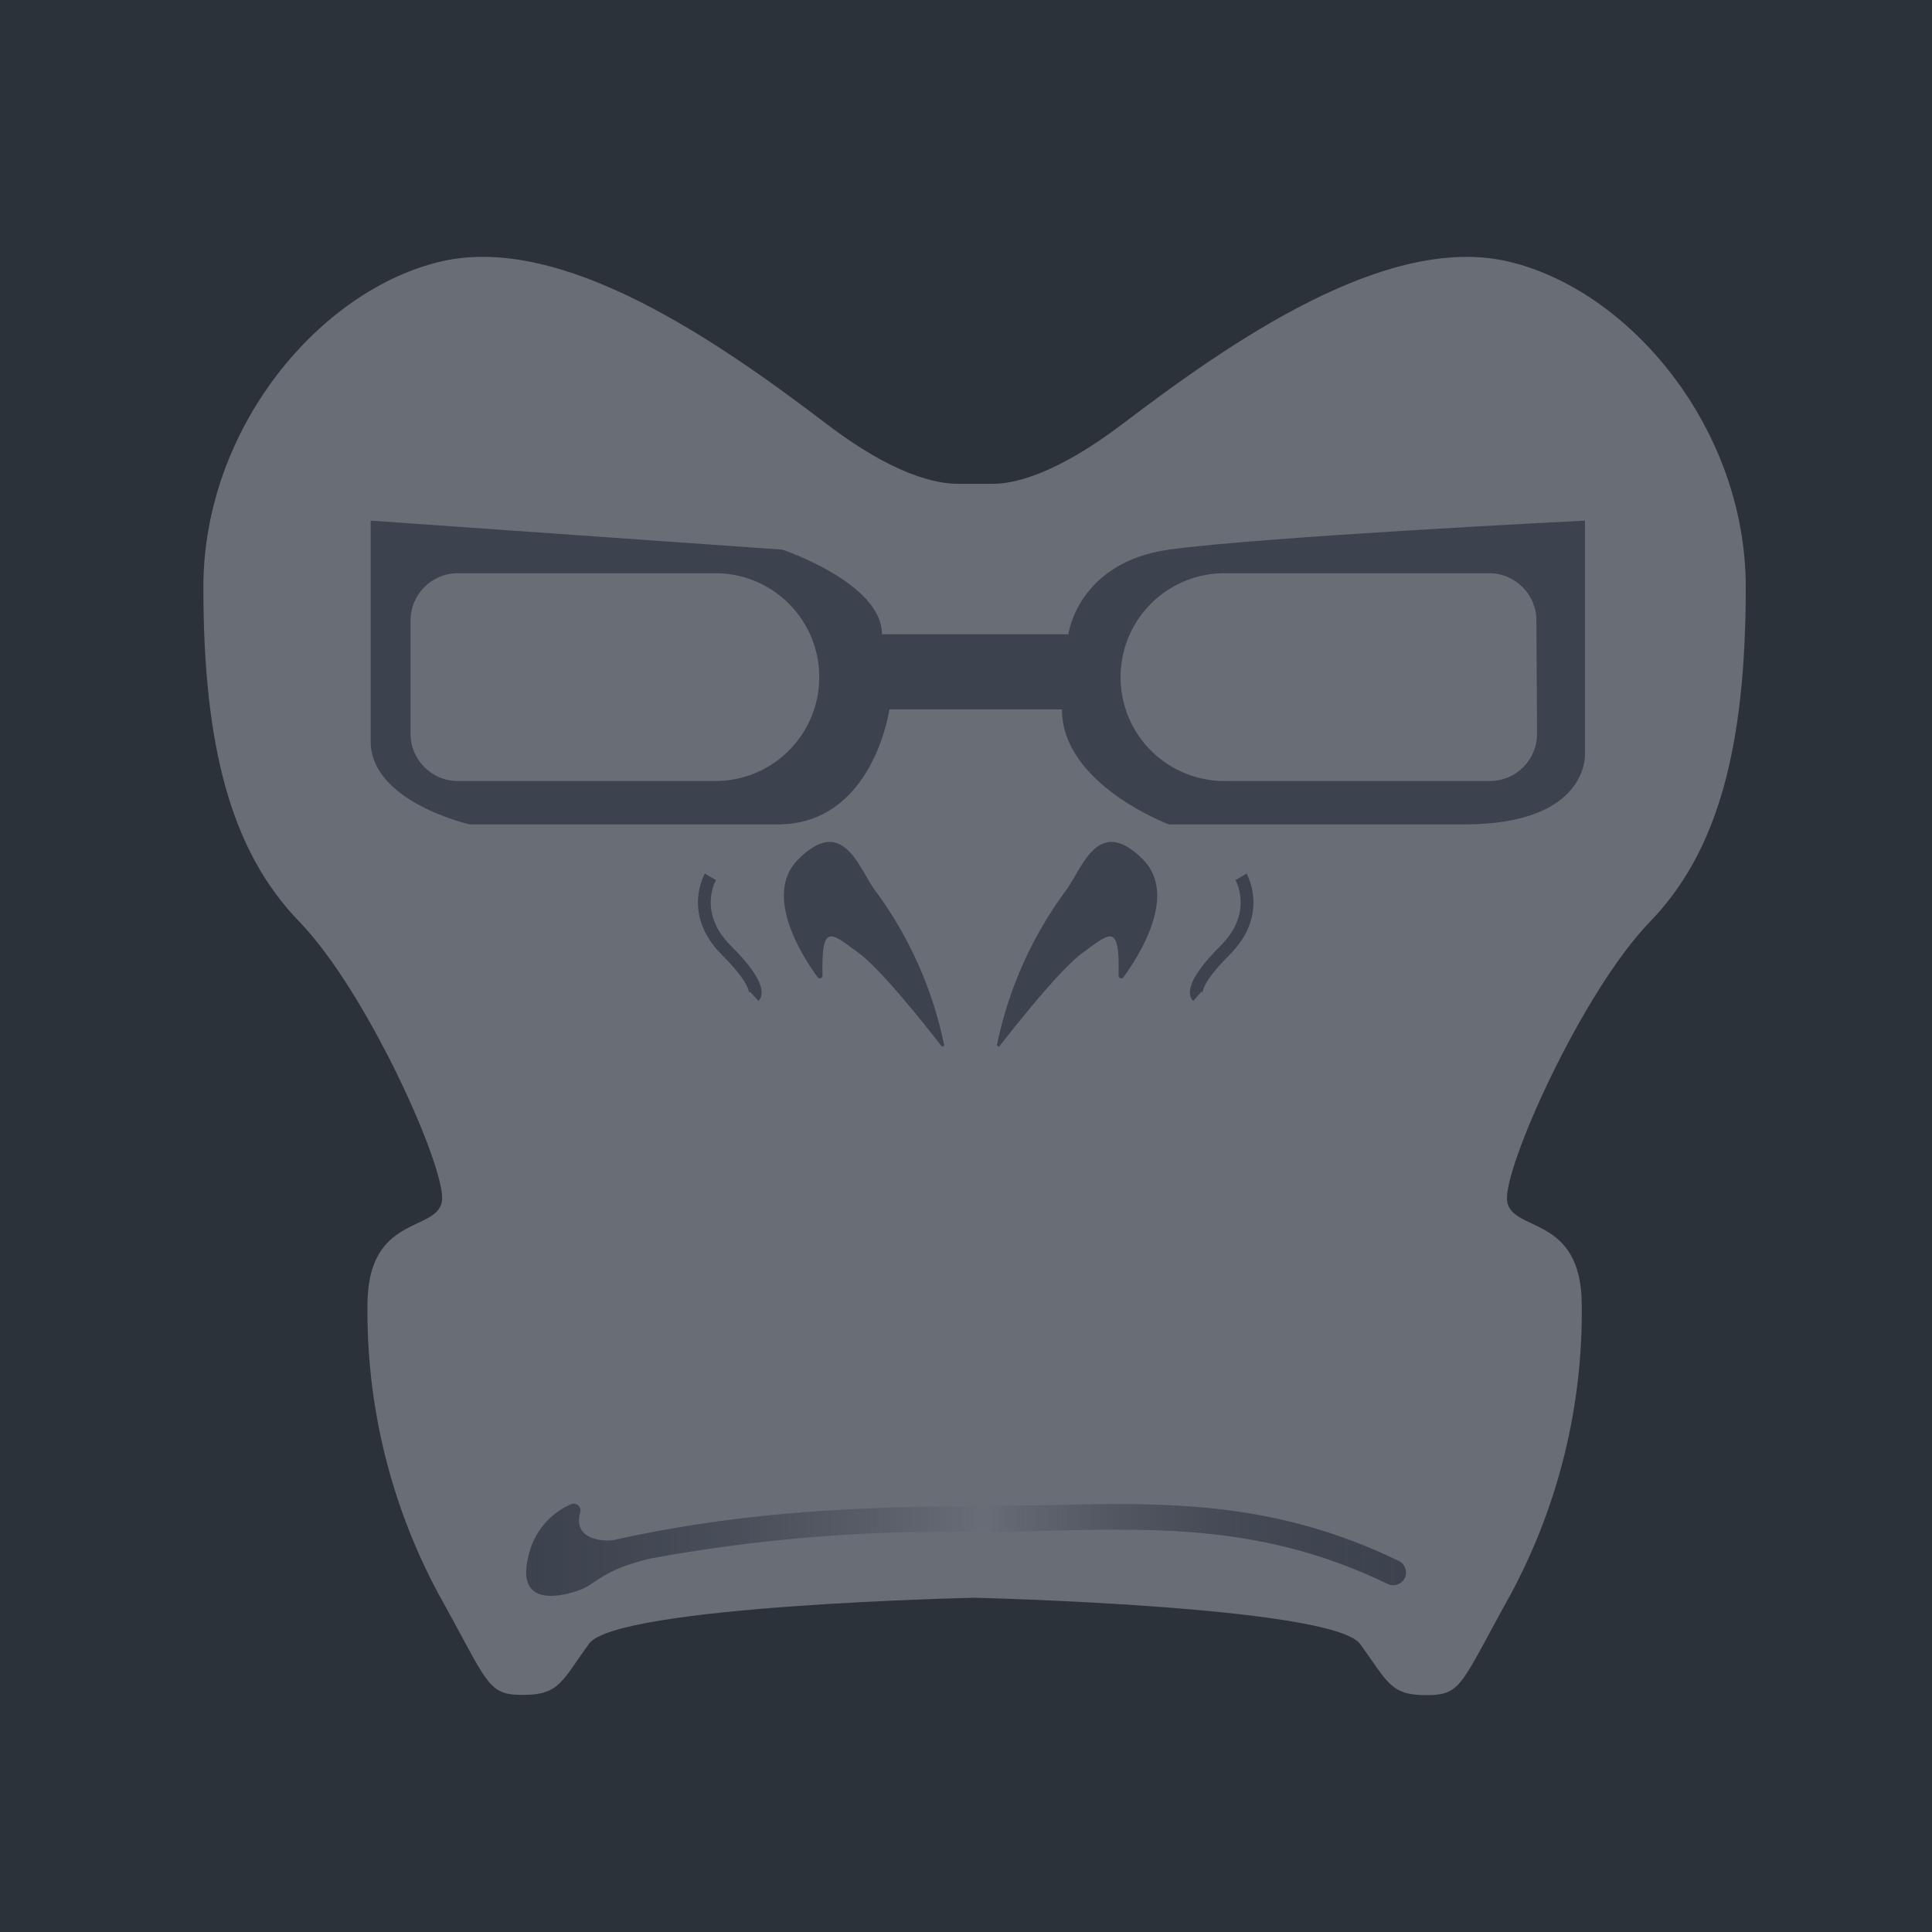
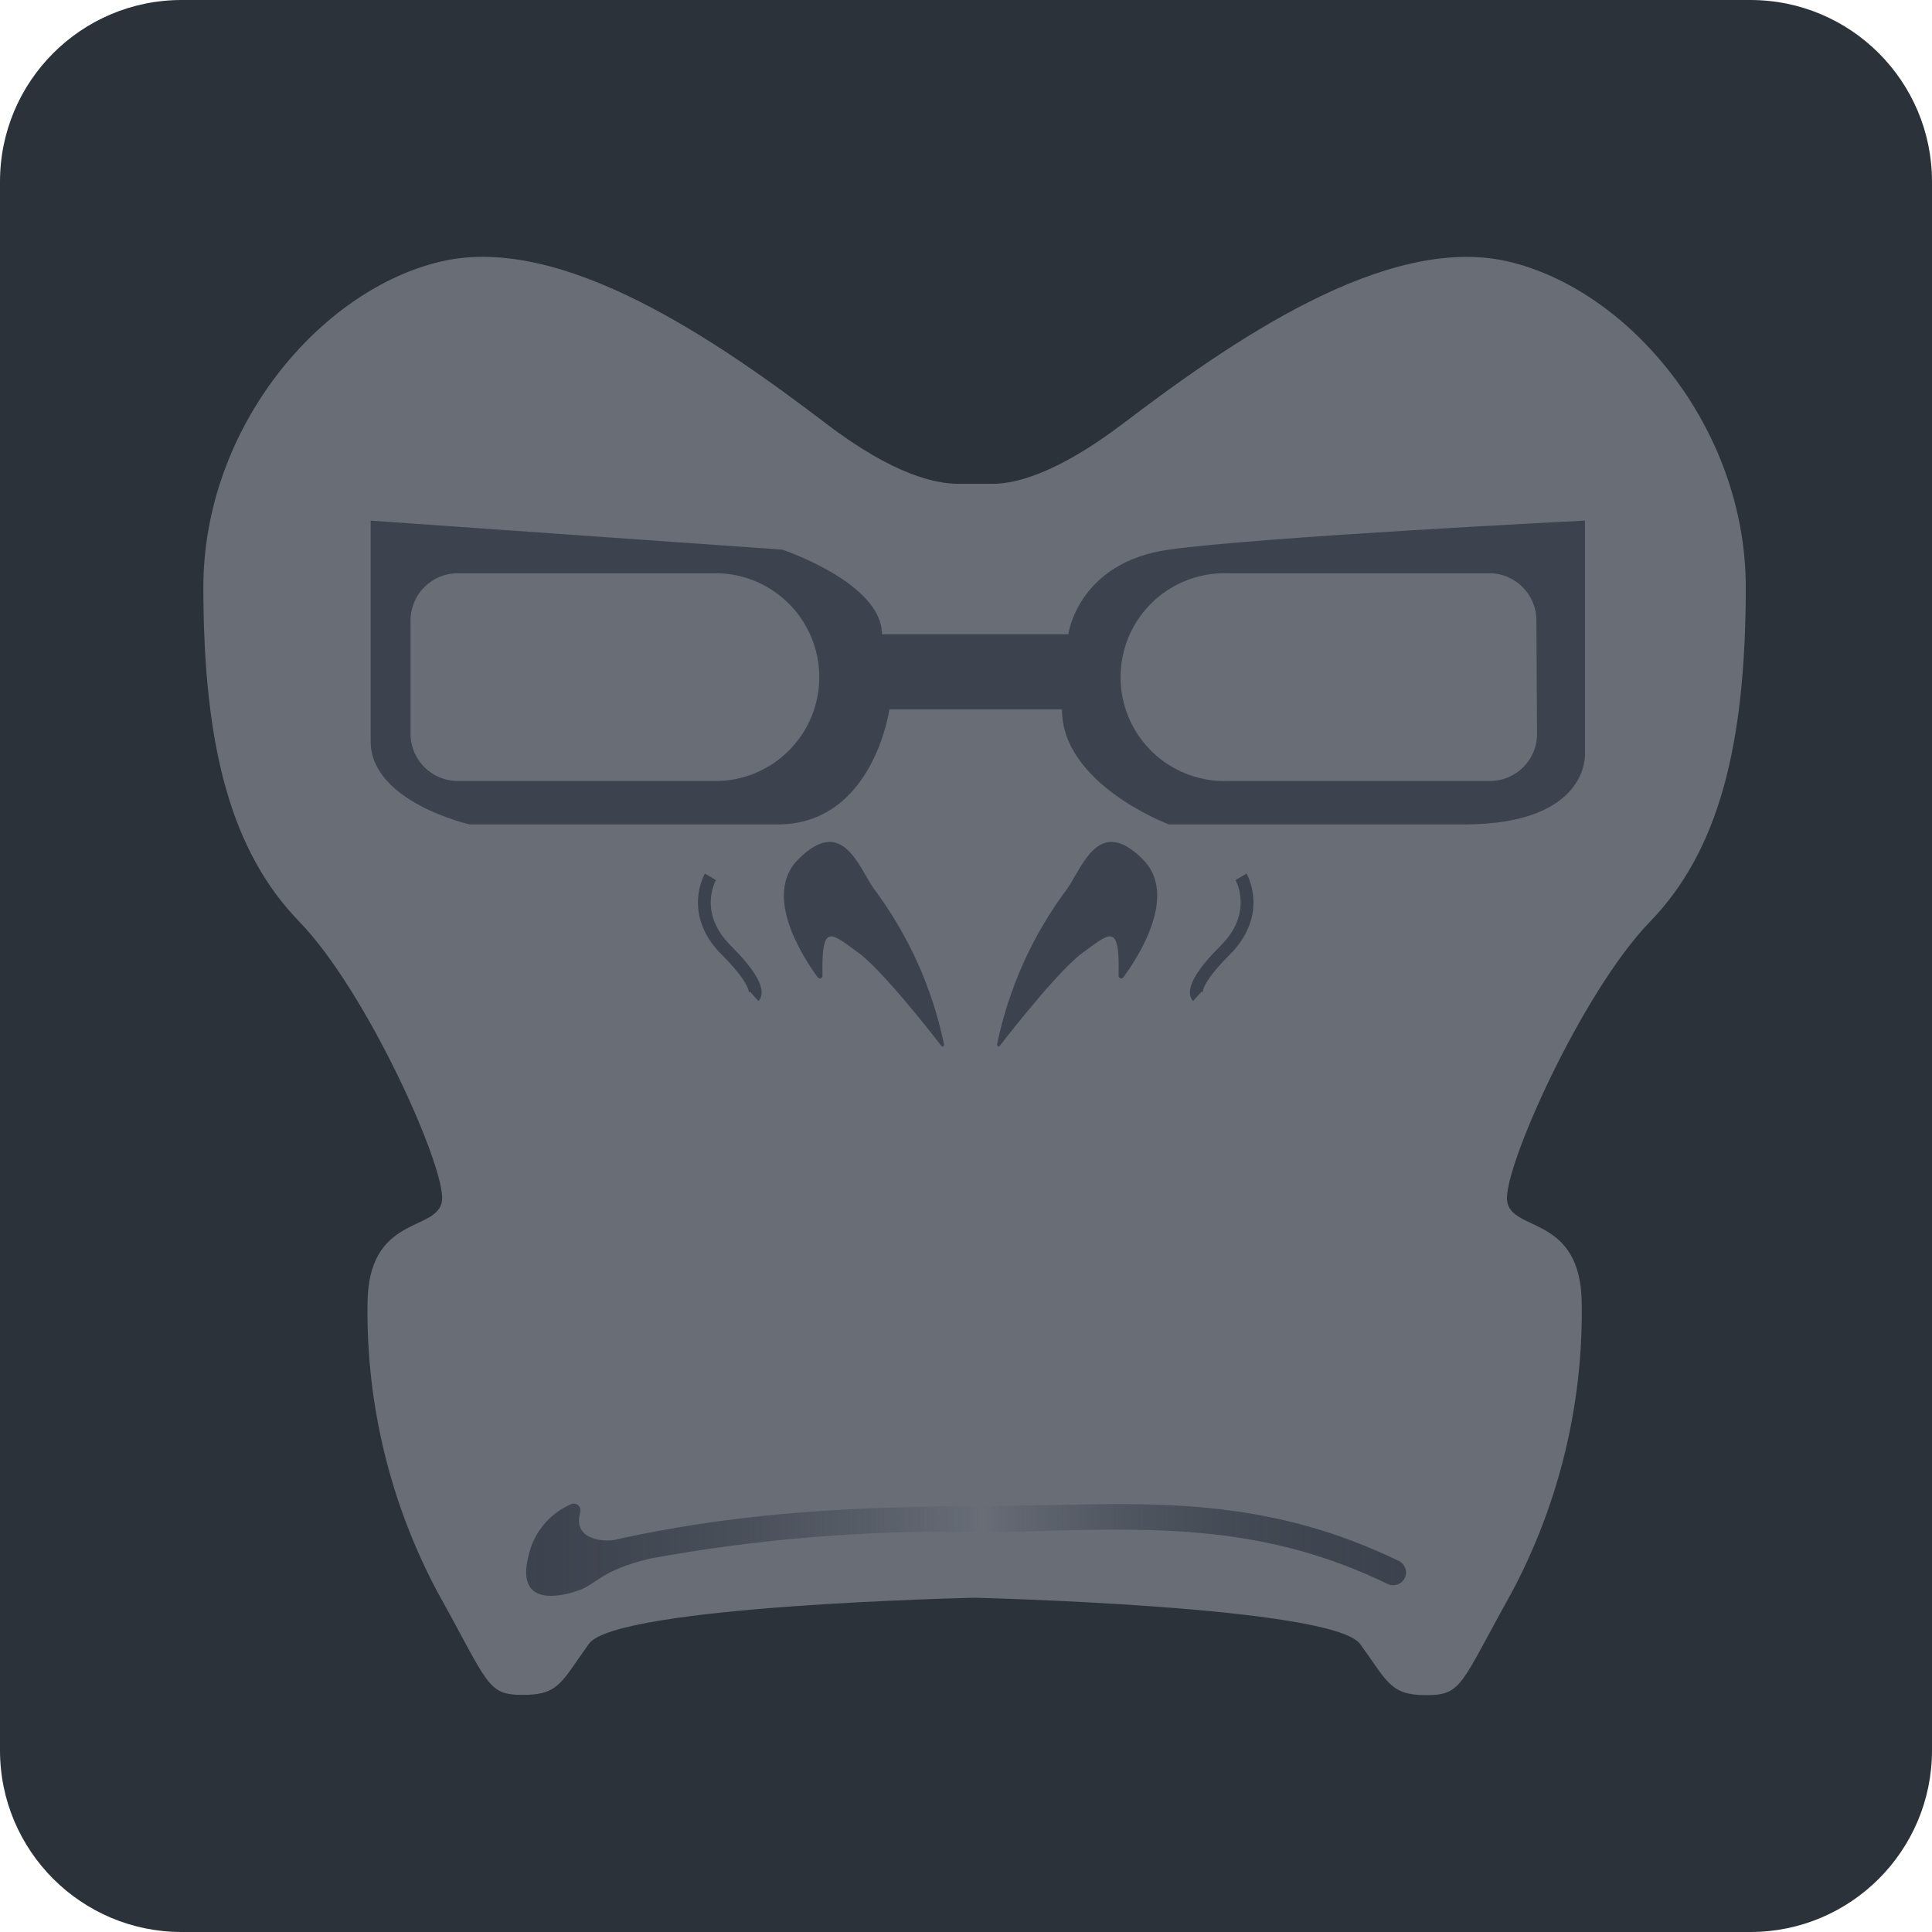
<svg xmlns="http://www.w3.org/2000/svg" viewBox="0 0 151.15 151.15">
  <defs>
    <style>.cls-1{fill:#2b323a;}.cls-2{fill:#686d76;}.cls-3{fill:url(#linear-gradient);}.cls-4{fill:#3d434e;}.cls-5{fill:none;stroke:#3d434e;stroke-miterlimit:10;}</style>
    <linearGradient id="linear-gradient" x1="41.15" y1="121.25" x2="110" y2="121.25" gradientUnits="userSpaceOnUse">
      <stop offset="0" stop-color="#3d434e" />
      <stop offset="0.1" stop-color="#3d434e" stop-opacity="0.93" />
      <stop offset="0.24" stop-color="#3d434e" stop-opacity="0.72" />
      <stop offset="0.39" stop-color="#3d434e" stop-opacity="0.38" />
      <stop offset="0.52" stop-color="#3d434e" stop-opacity="0" />
      <stop offset="0.56" stop-color="#3d434e" stop-opacity="0.17" />
      <stop offset="0.67" stop-color="#3d434e" stop-opacity="0.53" />
      <stop offset="0.78" stop-color="#3d434e" stop-opacity="0.79" />
      <stop offset="0.89" stop-color="#3d434e" stop-opacity="0.95" />
      <stop offset="1" stop-color="#3d434e" />
    </linearGradient>
  </defs>
  <g id="Winston">
-     <rect class="cls-1" width="151.15" height="151.15" />
+     <rect class="cls-1" width="151.15" height="151.15" rx="14.21" ry="14.21" />
    <path class="cls-2" d="M136.58,45.94c0-12.5-9.17-23.34-18.67-25.5s-21.66,6.33-30,12.66c-5.41,4.12-8.72,4.79-10.37,4.75-.86,0-1.73,0-2.59,0-1.65,0-5-.63-10.37-4.75-8.33-6.33-20.5-14.83-30-12.66s-18.67,13-18.67,25.5,2.17,20.66,7.5,26.16,11.5,19.34,11.17,21.84-5.83,1-5.83,8.16a46.68,46.68,0,0,0,5.5,22.5c4,7.17,3.83,8,6.66,8s3-1,5.17-4S76.25,125,76.25,125s28,.66,30.16,3.62,2.34,4,5.17,4,2.67-.83,6.67-8a46.68,46.68,0,0,0,5.5-22.5c0-7.16-5.5-5.66-5.84-8.16s5.84-16.34,11.17-21.84S136.58,58.44,136.58,45.94Z" />
    <path class="cls-3" d="M109.43,122.12c-9.84-4.78-18.46-4.58-27.58-4.36-1.88,0-3.82.09-5.77.09-11.08,0-19.5.76-27.74,2.56a2.59,2.59,0,0,1-.82.11s-2.76.09-2.13-2.19a.53.53,0,0,0-.71-.65,5.75,5.75,0,0,0-3.35,4.11c-1,4.06,2.75,3.09,4.06,2.59s1.67-1.52,5.44-2.44a128.21,128.21,0,0,1,25.25-2.09c2,0,3.93,0,5.81-.09,8.88-.21,17.26-.41,26.67,4.16a1,1,0,0,0,.43.1,1,1,0,0,0,.91-.56A1,1,0,0,0,109.43,122.12Z" />
    <path class="cls-4" d="M124,59V40.73S98.58,42,91.45,43s-7.87,6.62-7.87,6.62H69C69,45.6,61.2,43,61.2,43L29,40.73V58c0,4.75,7.75,6.5,7.75,6.5H60.83c7.5,0,8.75-9,8.75-9h13.5c0,5.87,8.37,9,8.37,9h23.13C124.33,64.48,124,59,124,59ZM56.25,61.1H35.81a3.69,3.69,0,0,1-3.69-3.68V48.54a3.69,3.69,0,0,1,3.69-3.69H56.25a8.13,8.13,0,0,1,0,16.25Zm64-3.68a3.68,3.68,0,0,1-3.68,3.68H96.08a8.13,8.13,0,1,1,0-16.25h20.44a3.69,3.69,0,0,1,3.68,3.69Z" />
    <path class="cls-5" d="M55.58,68.6s-1.67,2.84,1.25,5.75S59,77.94,59,77.94" />
    <path class="cls-5" d="M97.09,68.6s1.67,2.84-1.25,5.75-2.16,3.59-2.16,3.59" />
    <path class="cls-4" d="M73.86,81.73c0,.12-.14.2-.21.1-1.08-1.4-4.77-6.08-6.57-7.35-2-1.43-2.84-2.41-2.73,1.86a.21.21,0,0,1-.37.13c-1.16-1.58-4.33-6.44-1.53-9.24,3.38-3.38,4.63.37,5.88,2.25A30.72,30.72,0,0,1,73.86,81.73Z" />
    <path class="cls-4" d="M78,81.73c0,.12.14.2.21.1,1.09-1.4,4.77-6.08,6.57-7.35,2-1.43,2.85-2.41,2.73,1.86a.21.21,0,0,0,.37.13c1.16-1.58,4.33-6.44,1.53-9.24-3.38-3.38-4.63.37-5.88,2.25A30.72,30.72,0,0,0,78,81.73Z" />
  </g>
</svg>
